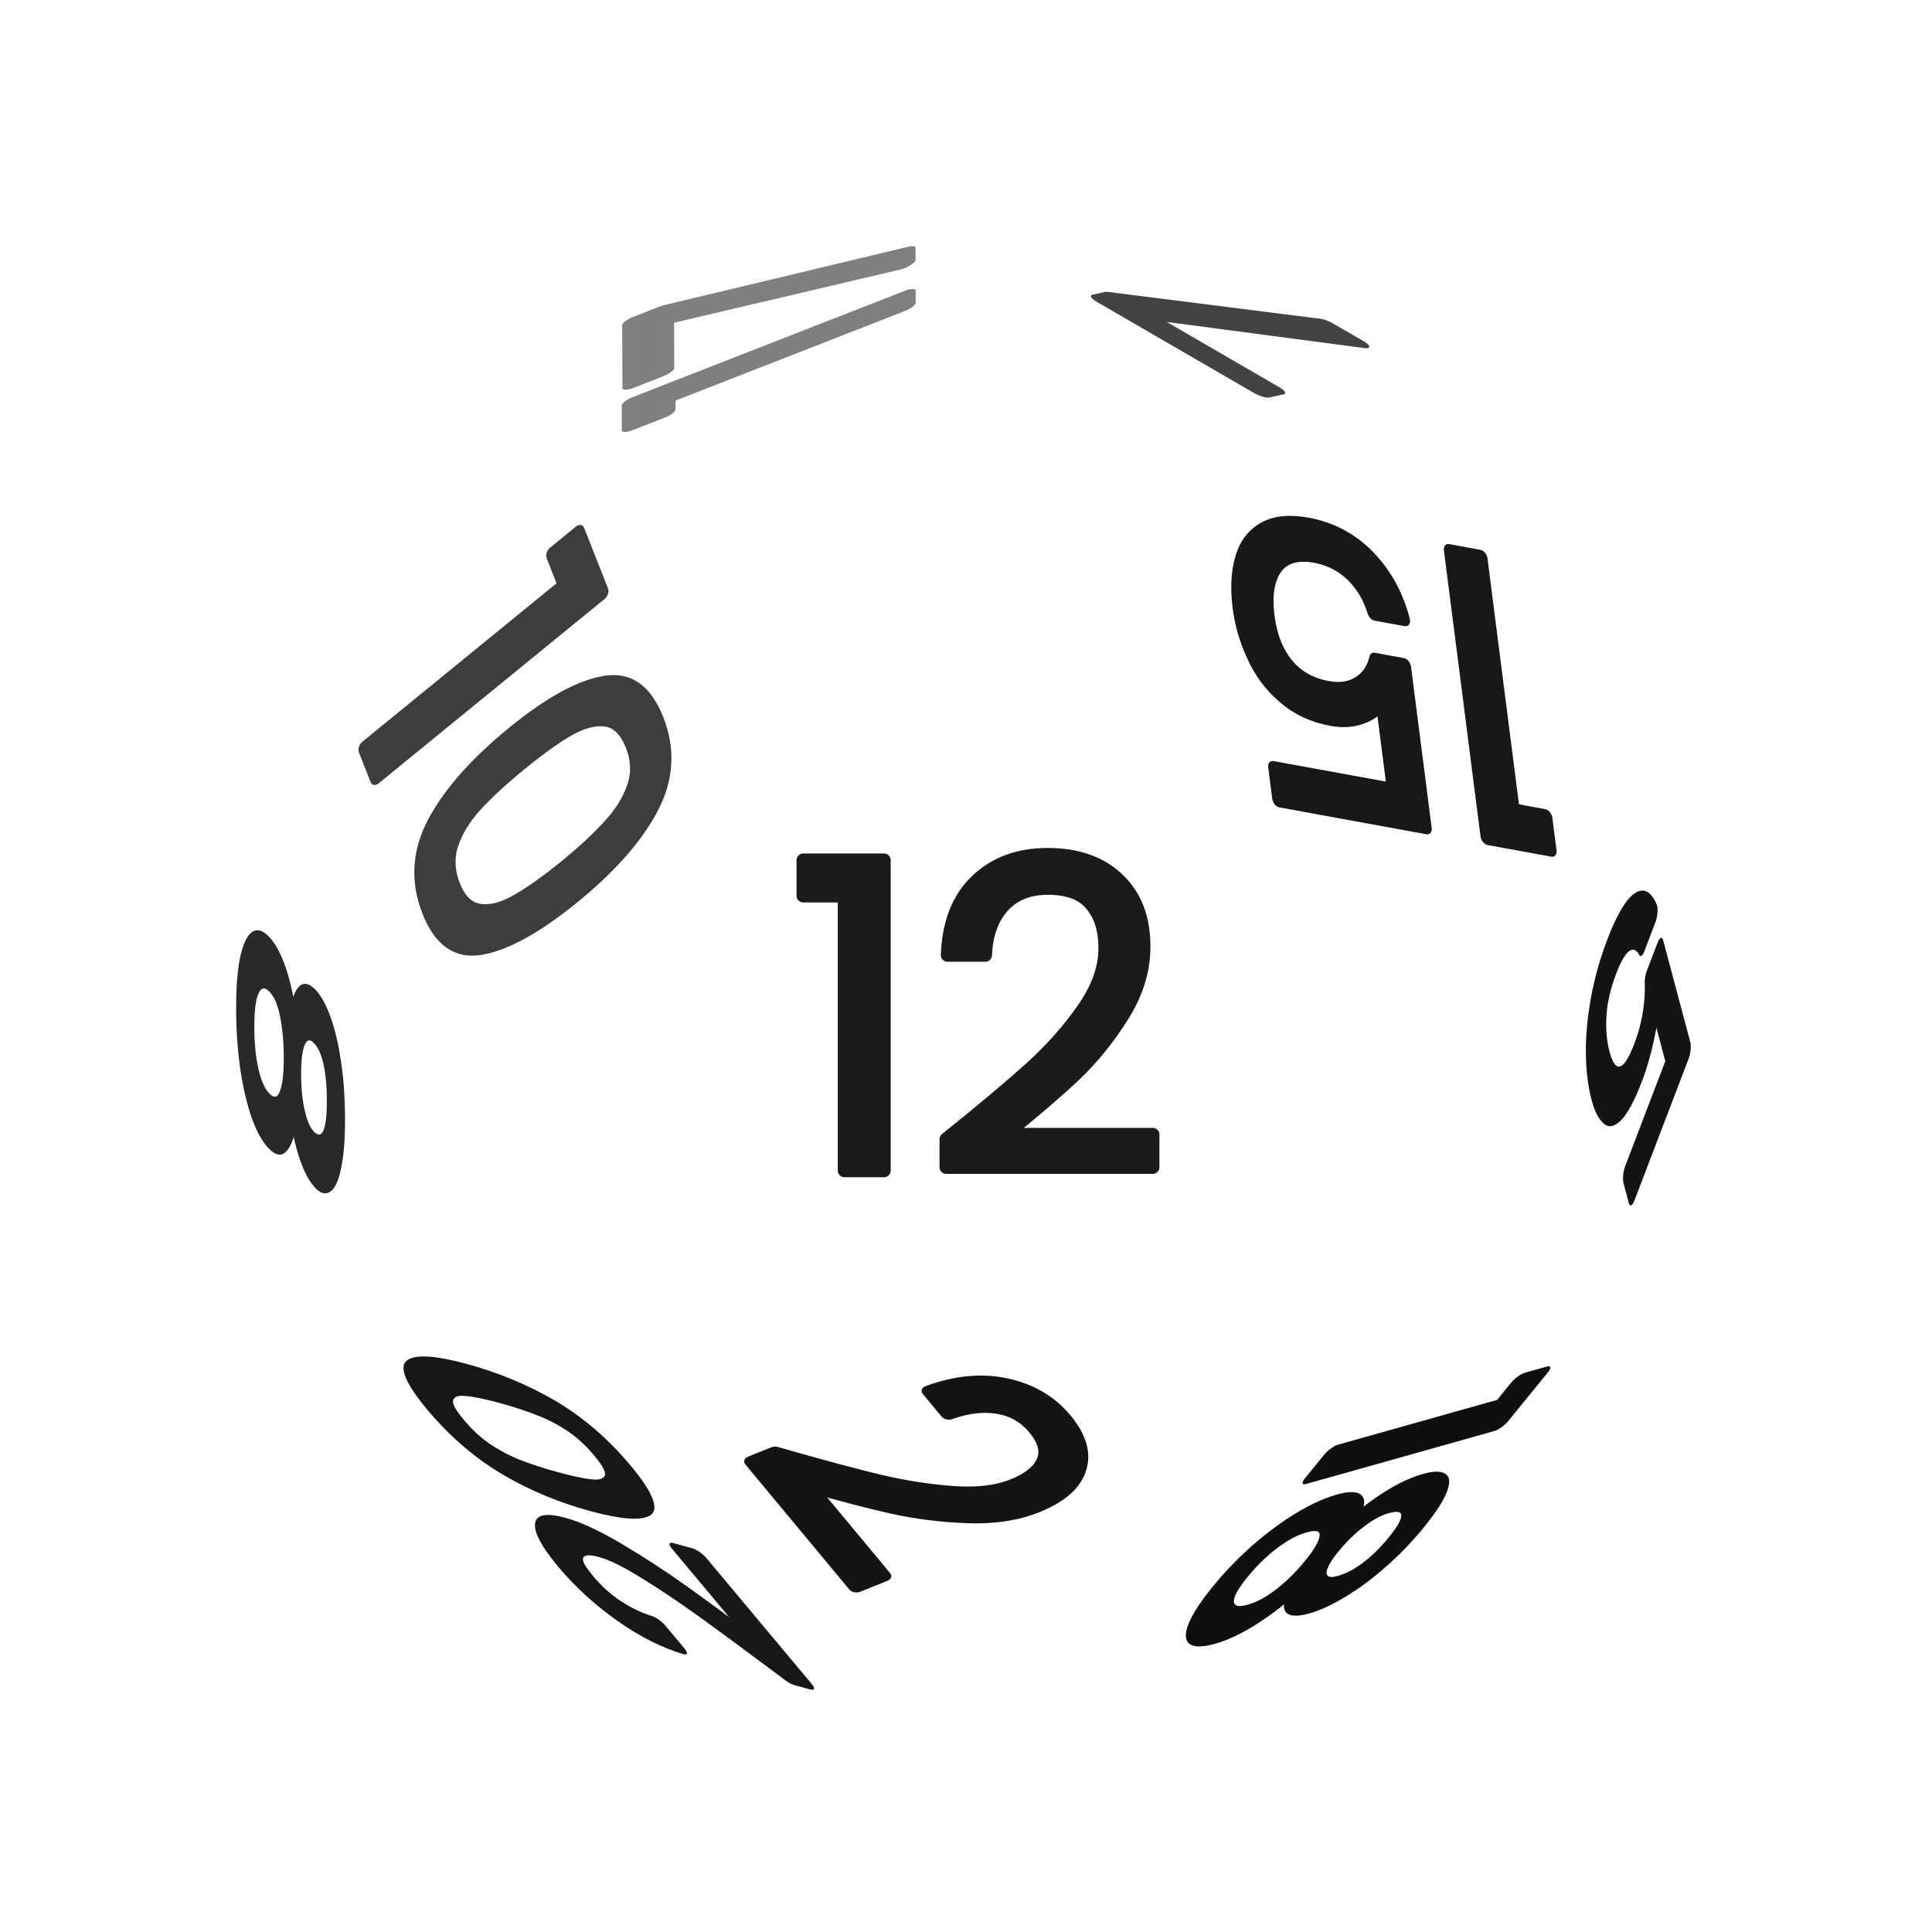
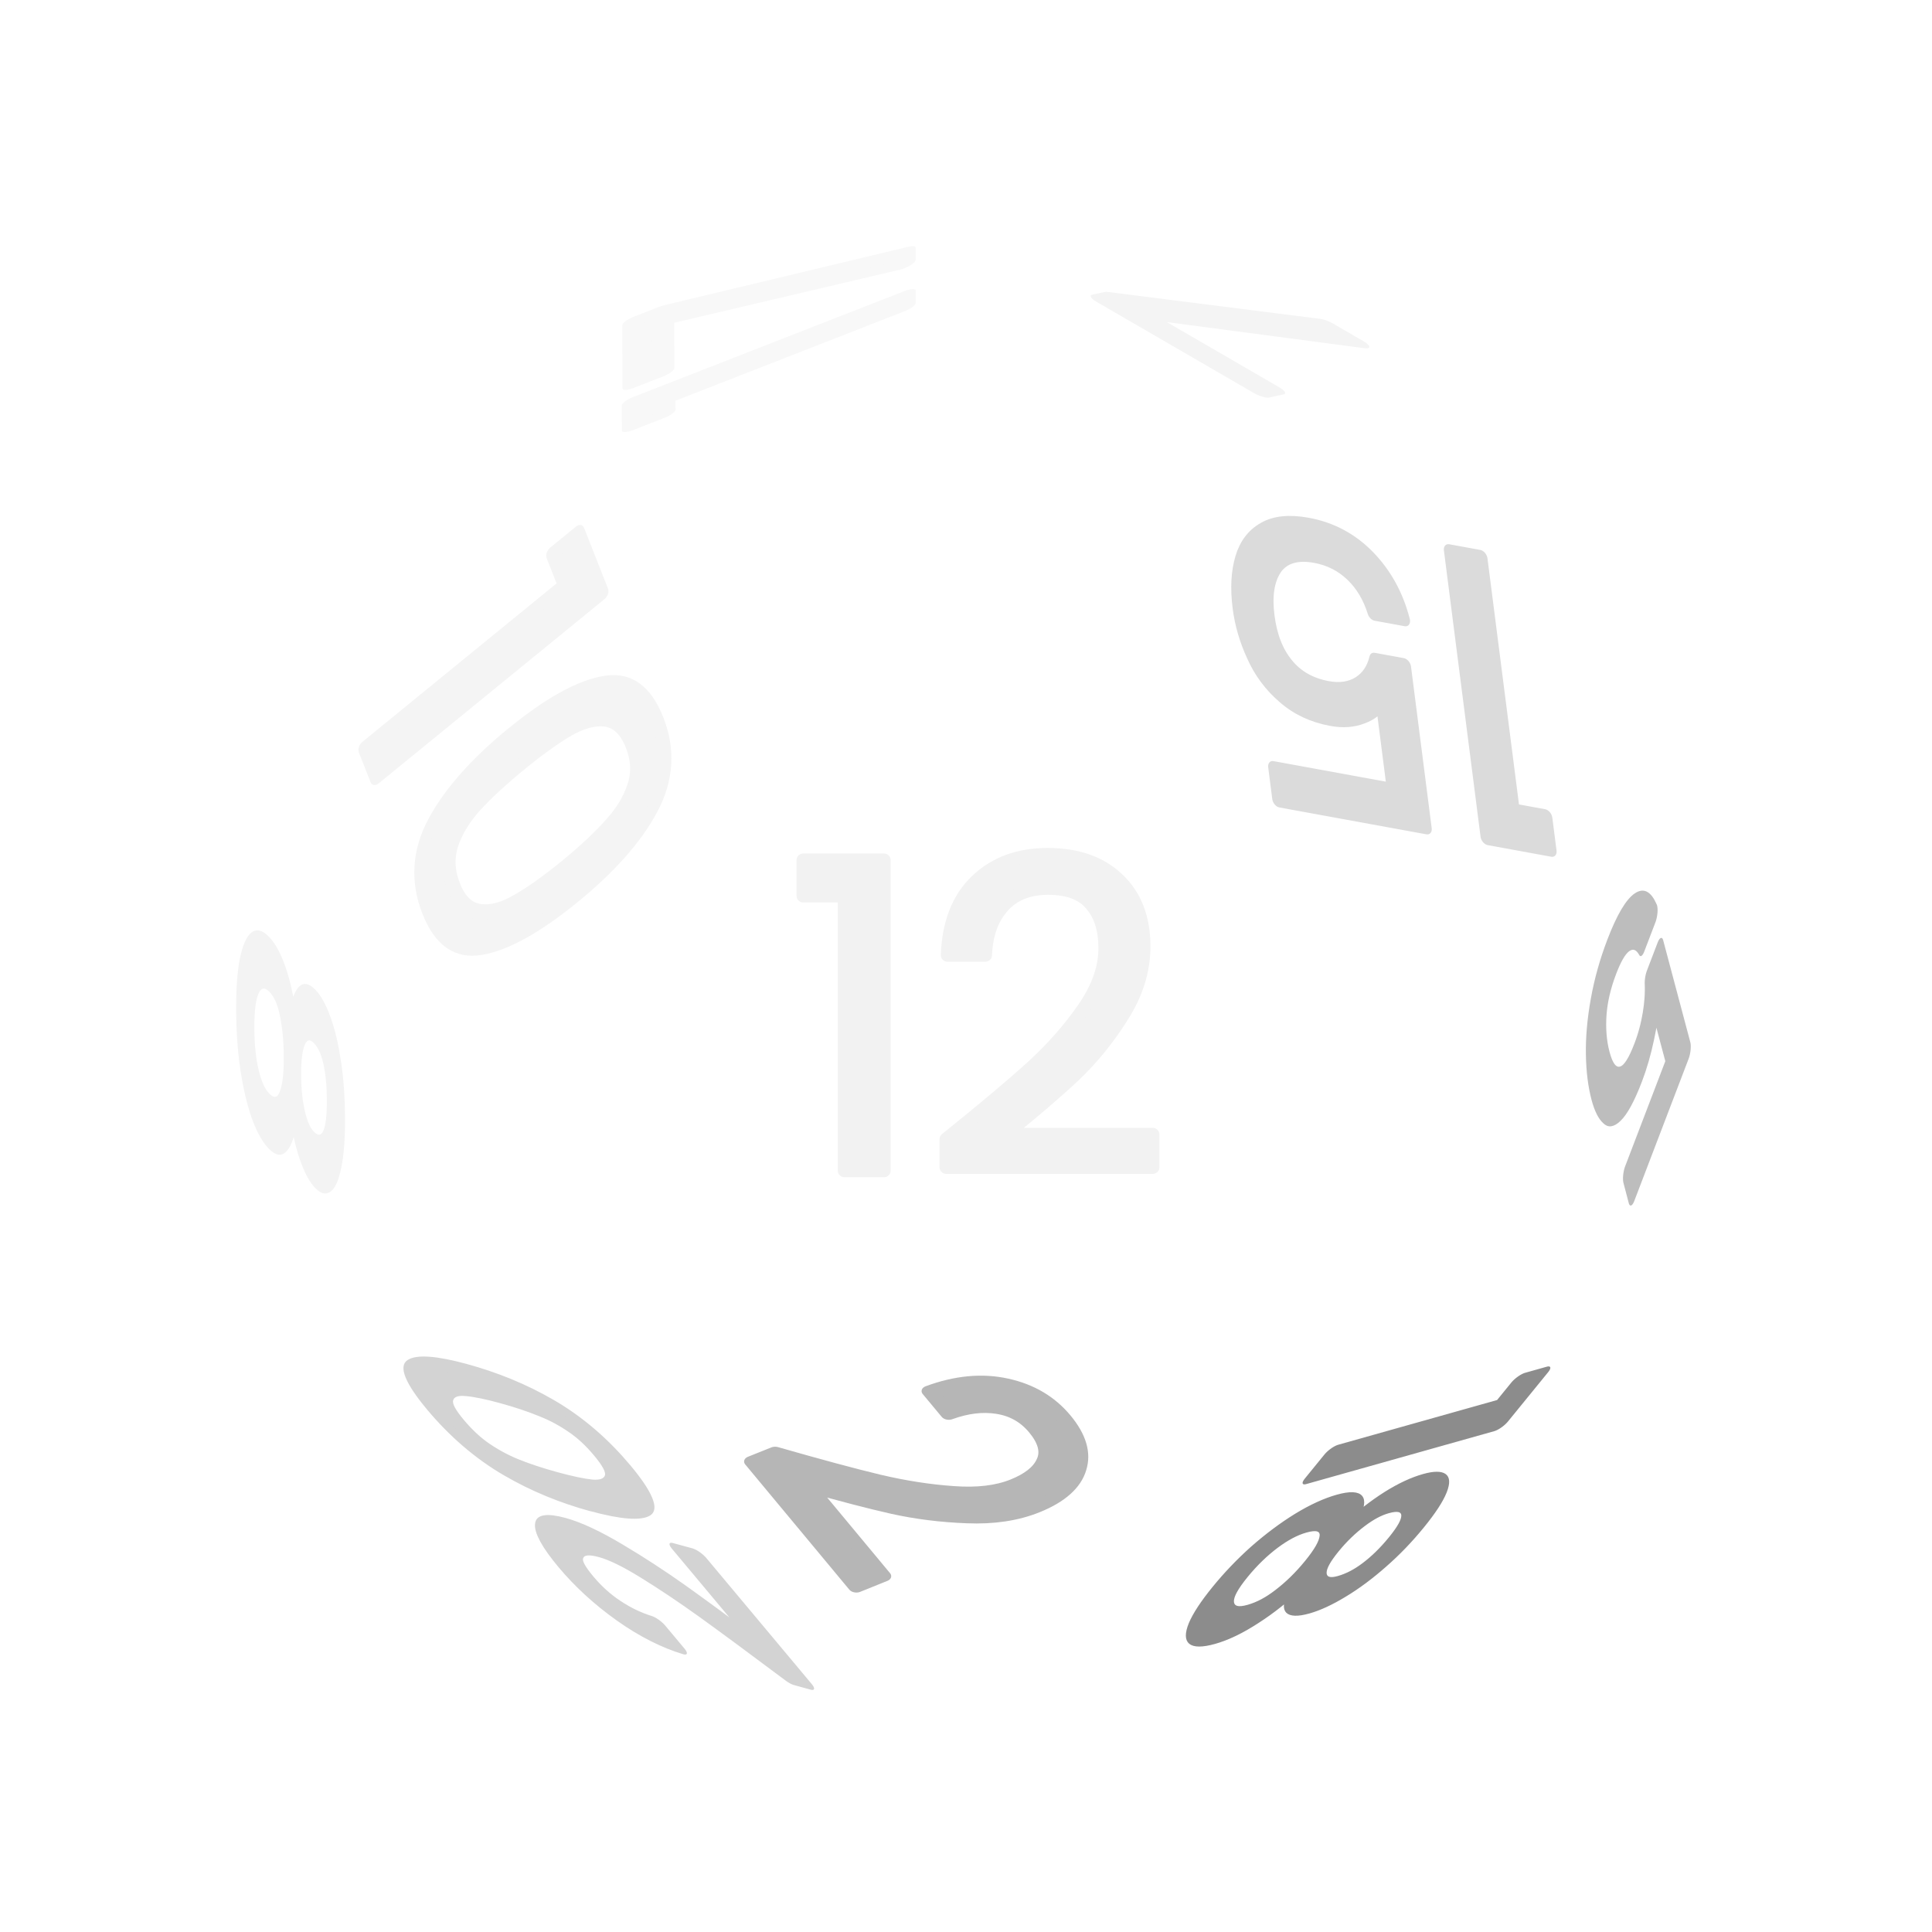
<svg xmlns="http://www.w3.org/2000/svg" viewBox="0 0 25.4 25.4" height="96" width="96">
  <g font-weight="400" font-family="Poppins" letter-spacing="0" word-spacing="0" text-anchor="middle" stroke-width=".176" stroke-linecap="round" stroke-linejoin="round">
    <g style="line-height:1.5;-inkscape-font-specification:Poppins;text-align:center">
-       <path style="-inkscape-font-specification:Poppins;text-align:center" d="M10.56 11.777v-.468h1.062v4.08h-.52v-3.612zm1.88 3.201q.717-.576 1.123-.943.407-.372.683-.773.283-.406.283-.796 0-.367-.181-.576-.175-.214-.57-.214-.384 0-.598.243-.21.237-.226.637h-.497q.023-.632.384-.976t.931-.344q.582 0 .92.321.345.322.345.887 0 .468-.283.914-.276.44-.632.779-.355.333-.909.779h1.942v.429H12.44z" aria-label="12" font-size="5.644" fill="#1b1b1b" stroke="#1b1b1b" />
+       <path style="-inkscape-font-specification:Poppins;text-align:center" d="M10.56 11.777v-.468h1.062v4.08h-.52v-3.612zm1.88 3.201q.717-.576 1.123-.943.407-.372.683-.773.283-.406.283-.796 0-.367-.181-.576-.175-.214-.57-.214-.384 0-.598.243-.21.237-.226.637h-.497q.023-.632.384-.976t.931-.344q.582 0 .92.321.345.322.345.887 0 .468-.283.914-.276.44-.632.779-.355.333-.909.779h1.942v.429H12.44z" aria-label="12" font-size="5.644" fill="#f2f2f2" stroke="#f2f2f2" />
    </g>
    <g style="line-height:1.5;-inkscape-font-specification:Poppins;text-align:center">
-       <path style="-inkscape-font-specification:Poppins;text-align:center" d="M-254.101 99.353v-.394h.893v3.435h-.437v-3.04zm3.824-.019h-1.668v1.083q.11-.152.323-.247.214-.1.461-.1.394 0 .641.167.248.161.352.423.11.256.11.546 0 .342-.129.613-.128.27-.394.427-.262.157-.651.157-.499 0-.808-.256-.309-.257-.375-.685h.423q.062.271.261.423.2.152.504.152.375 0 .565-.223.19-.228.19-.599 0-.37-.19-.57-.19-.204-.56-.204-.252 0-.442.124-.186.118-.271.327h-.409v-1.938h2.067z" transform="matrix(-.93452 -.17078 -.14027 -1.0957 -203.2 76.2)" aria-label="15" font-size="4.751" fill="#181818" stroke="#181818" />
+       <path style="-inkscape-font-specification:Poppins;text-align:center" d="M-252.171 86.495v-.394h.893v3.434h-.437v-3.04zm3.824-.019h-1.668v1.083q.11-.152.323-.247.214-.1.461-.1.395 0 .642.167.247.161.351.422.11.257.11.547 0 .342-.129.613-.128.27-.394.427-.261.157-.651.157-.499 0-.808-.257-.308-.256-.375-.684h.423q.062.271.261.423.2.152.504.152.375 0 .565-.223.19-.228.19-.599 0-.37-.19-.57-.19-.204-.56-.204-.252 0-.442.123-.186.12-.271.328h-.409v-1.938h2.067z" transform="matrix(-.93452 -.17078 -.14027 -1.0957 -203.2 62.442)" aria-label="15" font-size="4.751" fill="#dbdbdb" stroke="#dbdbdb" />
    </g>
    <g style="line-height:1.5;-inkscape-font-specification:Poppins;text-align:center">
-       <path style="-inkscape-font-specification:Poppins;text-align:center" d="M88.01-210.057v-.399h.902v3.47h-.442v-3.071zm1.65 1.3q0-.825.27-1.286.268-.466.94-.466.667 0 .936.466.269.46.269 1.286 0 .84-.27 1.306-.268.465-.935.465-.672 0-.94-.465-.27-.466-.27-1.306zm1.983 0q0-.417-.058-.705-.053-.293-.226-.47-.168-.178-.49-.178-.325 0-.498.177-.168.178-.226.47-.053.289-.053.706 0 .432.053.725.058.293.226.47.173.178.499.178.321 0 .49-.178.172-.177.225-.47.058-.293.058-.725z" transform="matrix(.34839 .88398 -.85596 .69848 -203.2 76.2)" aria-label="10" font-size="4.799" fill="#3d3d3d" stroke="#3d3d3d" />
+       <path style="-inkscape-font-specification:Poppins;text-align:center" d="M99.787-205.264v-.398h.902v3.47h-.441v-3.072zm1.651 1.301q0-.826.269-1.287.268-.465.94-.465.667 0 .936.465.269.461.269 1.287 0 .84-.269 1.305-.269.466-.936.466-.672 0-.94-.466-.27-.465-.27-1.305zm1.982 0q0-.418-.058-.706-.052-.293-.225-.47-.168-.178-.49-.178-.326 0-.499.178-.168.177-.225.47-.053.288-.053.706 0 .432.053.724.057.293.225.47.173.178.5.178.32 0 .489-.177.173-.178.225-.47.058-.293.058-.725z" transform="matrix(.34839 .88398 -.85596 .69848 -203.2 62.442)" aria-label="10" font-size="4.799" fill="#f4f4f4" stroke="#f4f4f4" />
    </g>
    <g style="line-height:1.5;-inkscape-font-specification:Poppins;text-align:center">
-       <path style="-inkscape-font-specification:Poppins;text-align:center" d="M-20.185 126.215v-.245h.553v2.126h-.27v-1.881zm2.32-.035l-.818 1.916h-.27l.829-1.89h-1.135v-.23h1.394z" transform="matrix(-.00186 -.59492 1.67885 -.65577 -203.2 76.2)" aria-label="17" font-size="2.94" fill="#7e7e7e" stroke="#7f7f7f" />
+       <path style="-inkscape-font-specification:Poppins;text-align:center" d="M-43.285 126.189v-.244h.553v2.126h-.27v-1.882zm2.32-.035l-.817 1.917h-.27l.828-1.89h-1.135v-.23h1.394z" transform="matrix(-.00186 -.59492 1.67885 -.65577 -203.2 62.442)" aria-label="17" font-size="2.94" fill="#f8f8f8" stroke="#f8f8f8" />
    </g>
    <g style="line-height:1.5;-inkscape-font-specification:Poppins;text-align:center">
-       <path style="-inkscape-font-specification:Poppins;text-align:center" d="M126.727 297.918q.38-.305.595-.5.215-.196.361-.409.15-.215.15-.421 0-.194-.096-.305-.093-.113-.302-.113-.203 0-.317.128-.11.126-.12.338h-.262q.012-.335.203-.517.191-.183.493-.183.308 0 .487.17.183.171.183.47 0 .248-.15.484-.146.233-.335.413-.188.176-.48.412h1.027v.227h-1.437zm1.751-.885q0-.514.167-.8.168-.29.586-.29.416 0 .583.29.167.286.167.8 0 .523-.167.813-.167.29-.583.29-.418 0-.586-.29-.167-.29-.167-.813zm1.234 0q0-.26-.036-.44-.032-.181-.14-.292-.105-.11-.305-.11-.203 0-.31.11-.105.11-.141.293-.033.18-.033.44 0 .268.033.45.036.183.14.293.108.111.311.111.2 0 .305-.11.108-.111.14-.293.036-.183.036-.452z" transform="matrix(-.96273 -1.15093 1.12634 .30782 -203.2 76.2)" aria-label="20" font-size="2.989" fill="#171717" stroke="#171717" />
+       <path style="-inkscape-font-specification:Poppins;text-align:center" d="M111.23 284.671q.379-.304.594-.499.215-.197.362-.41.149-.214.149-.42 0-.195-.096-.305-.092-.114-.301-.114-.204 0-.317.129-.11.125-.12.337h-.263q.012-.334.203-.517.192-.182.494-.182.307 0 .487.17.182.17.182.47 0 .248-.15.484-.146.233-.334.412-.188.176-.481.413h1.028v.227h-1.438zm1.75-.884q0-.514.168-.801.167-.29.586-.29.415 0 .582.29.168.287.168.8 0 .524-.168.814-.167.29-.582.29-.419 0-.586-.29-.167-.29-.167-.813zm1.235 0q0-.26-.036-.44-.033-.182-.14-.292-.105-.11-.305-.11-.204 0-.311.11-.105.11-.14.293-.034.179-.034.439 0 .269.033.451.036.182.14.293.108.11.312.11.2 0 .304-.11.108-.11.14-.293.037-.182.037-.451z" transform="matrix(-.96273 -1.15093 1.12634 .30782 -203.2 62.442)" aria-label="20" font-size="2.989" fill="#d3d3d3" stroke="#d3d3d3" />
    </g>
    <g style="line-height:1.5;-inkscape-font-specification:Poppins;text-align:center">
-       <path style="-inkscape-font-specification:Poppins;text-align:center" d="M29.352-192.517q.589-.473.923-.774.333-.306.56-.635.232-.334.232-.654 0-.301-.148-.472-.144-.177-.468-.177-.315 0-.491.2-.172.194-.186.523h-.408q.019-.519.315-.801.297-.283.765-.283.478 0 .756.264.282.264.282.728 0 .384-.231.75-.227.362-.52.64-.291.274-.746.64h1.595v.352h-2.23z" transform="matrix(.61351 .73798 -1.0149 .40915 -203.2 76.2)" aria-label="2" font-size="4.635" fill="#141414" stroke="#141414" />
+       <path style="-inkscape-font-specification:Poppins;text-align:center" d="M43.317-184.076q.588-.472.922-.774.334-.306.56-.635.233-.333.233-.653 0-.301-.149-.473-.143-.176-.468-.176-.315 0-.491.2-.172.194-.186.523h-.407q.018-.52.315-.802.296-.283.764-.283.478 0 .756.265.283.264.283.727 0 .385-.232.751-.227.362-.52.64-.291.273-.745.64h1.594v.352h-2.23z" transform="matrix(.61351 .73798 -1.0149 .40915 -203.2 62.442)" aria-label="2" font-size="4.635" fill="#b6b6b6" stroke="#b6b6b6" />
    </g>
    <g style="line-height:1.5;-inkscape-font-specification:Poppins;text-align:center">
-       <path style="-inkscape-font-specification:Poppins;text-align:center" d="M-261.446-286.031h-1.06v.688q.07-.097.206-.157.136-.063.293-.063.25 0 .407.105.157.103.224.27.07.162.07.346 0 .218-.082.39-.082.172-.251.272-.166.1-.414.1-.317 0-.513-.164-.196-.163-.238-.435h.268q.04.172.166.269.127.097.32.097.239 0 .36-.142.12-.145.12-.38 0-.236-.12-.363-.121-.13-.357-.13-.16 0-.28.079-.118.075-.172.208h-.26v-1.232h1.313z" transform="matrix(-.54286 1.42046 -.289 -1.0859 -203.2 76.2)" aria-label="5" font-size="3.019" fill="#141414" stroke="#141414" />
+       <path style="-inkscape-font-specification:Poppins;text-align:center" d="M-257.47-293.5h-1.06v.688q.07-.097.206-.157.136-.064.293-.064.25 0 .408.106.157.103.223.269.07.163.07.347 0 .217-.082.39-.081.172-.25.271-.167.1-.414.1-.317 0-.513-.163-.197-.163-.239-.435h.269q.039.172.166.269.127.096.32.096.238 0 .36-.142.12-.144.12-.38 0-.235-.12-.362-.122-.13-.357-.13-.16 0-.281.078-.118.076-.172.209h-.26v-1.232h1.314z" transform="matrix(-.54286 1.42046 -.289 -1.0859 -203.2 62.442)" aria-label="5" font-size="3.019" fill="#bdbdbd" stroke="#bdbdbd" />
    </g>
    <g style="line-height:1.5;-inkscape-font-specification:Poppins;text-align:center">
-       <path style="-inkscape-font-specification:Poppins;text-align:center" d="M5.401-200.861v-.25h.566v2.176H5.69v-1.926zm1.433.794q-.169-.066-.26-.192-.09-.127-.09-.307 0-.163.082-.292.081-.133.24-.208.163-.078.392-.078.228 0 .388.078.162.075.244.208.084.13.084.292 0 .174-.093.307-.094.129-.256.192.186.057.295.202.111.141.111.343 0 .195-.096.343-.096.144-.274.226-.175.078-.403.078-.229 0-.403-.078-.172-.082-.268-.226-.097-.148-.097-.343 0-.202.109-.346.108-.145.295-.199zm.815-.466q0-.184-.12-.283-.12-.1-.331-.1-.208 0-.328.1-.12.1-.12.286 0 .168.123.27.126.103.325.103.201 0 .325-.102.126-.106.126-.274zm-.451.587q-.223 0-.364.105-.142.102-.142.31 0 .192.136.31.138.117.37.117.231 0 .367-.117.135-.118.135-.31 0-.202-.138-.307-.139-.108-.364-.108z" transform="matrix(-.93035 1.14205 -1.13608 .31973 -203.2 76.2)" aria-label="18" font-size="3.009" fill="#0f0f0f" stroke="#0f0f0f" />
+       <path style="-inkscape-font-specification:Poppins;text-align:center" d="M21.033-213.662v-.25h.566v2.176h-.277v-1.926zm1.432.794q-.168-.066-.259-.192-.09-.127-.09-.307 0-.163.081-.292.082-.132.241-.208.163-.078.391-.078.229 0 .388.078.163.076.244.208.084.13.084.292 0 .174-.093.307-.093.13-.256.192.187.058.295.202.112.141.112.343 0 .196-.097.343-.096.144-.273.226-.175.078-.404.078-.228 0-.403-.078-.171-.082-.268-.226-.096-.147-.096-.343 0-.202.108-.346.109-.145.295-.199zm.816-.466q0-.184-.12-.283-.121-.1-.332-.1-.207 0-.328.1-.12.1-.12.286 0 .168.123.27.127.103.325.103.202 0 .325-.102.127-.106.127-.274zm-.452.587q-.222 0-.364.105-.141.102-.141.31 0 .193.135.31.139.117.37.117.232 0 .367-.117.136-.117.136-.31 0-.202-.139-.307-.138-.108-.364-.108z" transform="matrix(-.93035 1.14205 -1.13608 .31973 -203.2 62.442)" aria-label="18" font-size="3.009" fill="#8c8c8c" stroke="#8c8c8c" />
    </g>
    <g style="line-height:1.5;-inkscape-font-specification:Poppins;text-align:center">
-       <path style="-inkscape-font-specification:Poppins;text-align:center" d="M-161.64-346.224q-.163-.064-.251-.187t-.088-.3q0-.157.079-.283.079-.129.234-.202.158-.076.38-.076.223 0 .379.076.158.073.237.202.082.126.082.284 0 .17-.091.299-.09.126-.249.187.182.056.287.196.108.138.108.334 0 .19-.093.334-.094.14-.267.22-.17.076-.392.076-.223 0-.393-.077-.166-.079-.26-.22-.094-.143-.094-.333 0-.196.106-.337.105-.14.287-.193zm.794-.454q0-.178-.117-.275-.117-.097-.322-.097-.202 0-.32.097-.116.097-.116.278 0 .164.12.264.123.1.316.1.196 0 .316-.1.123-.103.123-.267zm-.44.571q-.216 0-.353.103-.138.1-.138.301 0 .188.132.302.134.114.36.114.225 0 .357-.114.132-.114.132-.302 0-.196-.135-.298-.135-.106-.354-.106z" transform="matrix(.00568 1.67045 -.60068 -.59857 -203.2 76.2)" aria-label="8" font-size="2.928" fill="#292929" stroke="#292929" />
+       <path style="-inkscape-font-specification:Poppins;text-align:center" d="M-153.375-346.146q-.164-.064-.251-.187-.088-.123-.088-.299 0-.158.079-.284.079-.129.234-.202.158-.076.38-.076.223 0 .379.076.158.073.237.202.082.126.082.284 0 .17-.091.299-.09.126-.249.187.182.056.287.196.108.138.108.334 0 .19-.093.334-.094.14-.267.22-.17.076-.392.076-.223 0-.393-.076-.167-.08-.26-.22-.094-.144-.094-.334 0-.196.105-.337.106-.14.287-.193zm.794-.454q0-.178-.117-.275-.117-.097-.322-.097-.202 0-.32.097-.117.097-.117.278 0 .164.12.264.123.1.317.1.196 0 .316-.1.123-.103.123-.267zm-.44.571q-.216 0-.354.103-.137.1-.137.301 0 .188.132.302.134.114.36.114.225 0 .357-.114.132-.114.132-.302 0-.196-.135-.298-.135-.106-.354-.106z" transform="matrix(.00568 1.67045 -.60068 -.59857 -203.2 62.442)" aria-label="8" font-size="2.928" fill="#f3f3f3" stroke="#f3f3f3" />
    </g>
    <g style="line-height:1.5;-inkscape-font-specification:Poppins;text-align:center">
-       <path style="-inkscape-font-specification:Poppins;text-align:center" d="M20.053 297.662l-.808 1.896h-.268l.82-1.87h-1.122v-.227h1.378z" transform="matrix(-1.49875 -.86902 .83287 -.1843 -203.2 76.2)" aria-label="7" font-size="2.908" fill="#434343" stroke="#434343" />
+       <path style="-inkscape-font-specification:Poppins;text-align:center" d="M8.594 277.04l-.809 1.896h-.268l.82-1.87H7.216v-.227h1.379z" transform="matrix(-1.49875 -.86902 .83287 -.1843 -203.2 62.442)" aria-label="7" font-size="2.908" fill="#f4f4f4" stroke="#f4f4f4" />
    </g>
  </g>
</svg>
